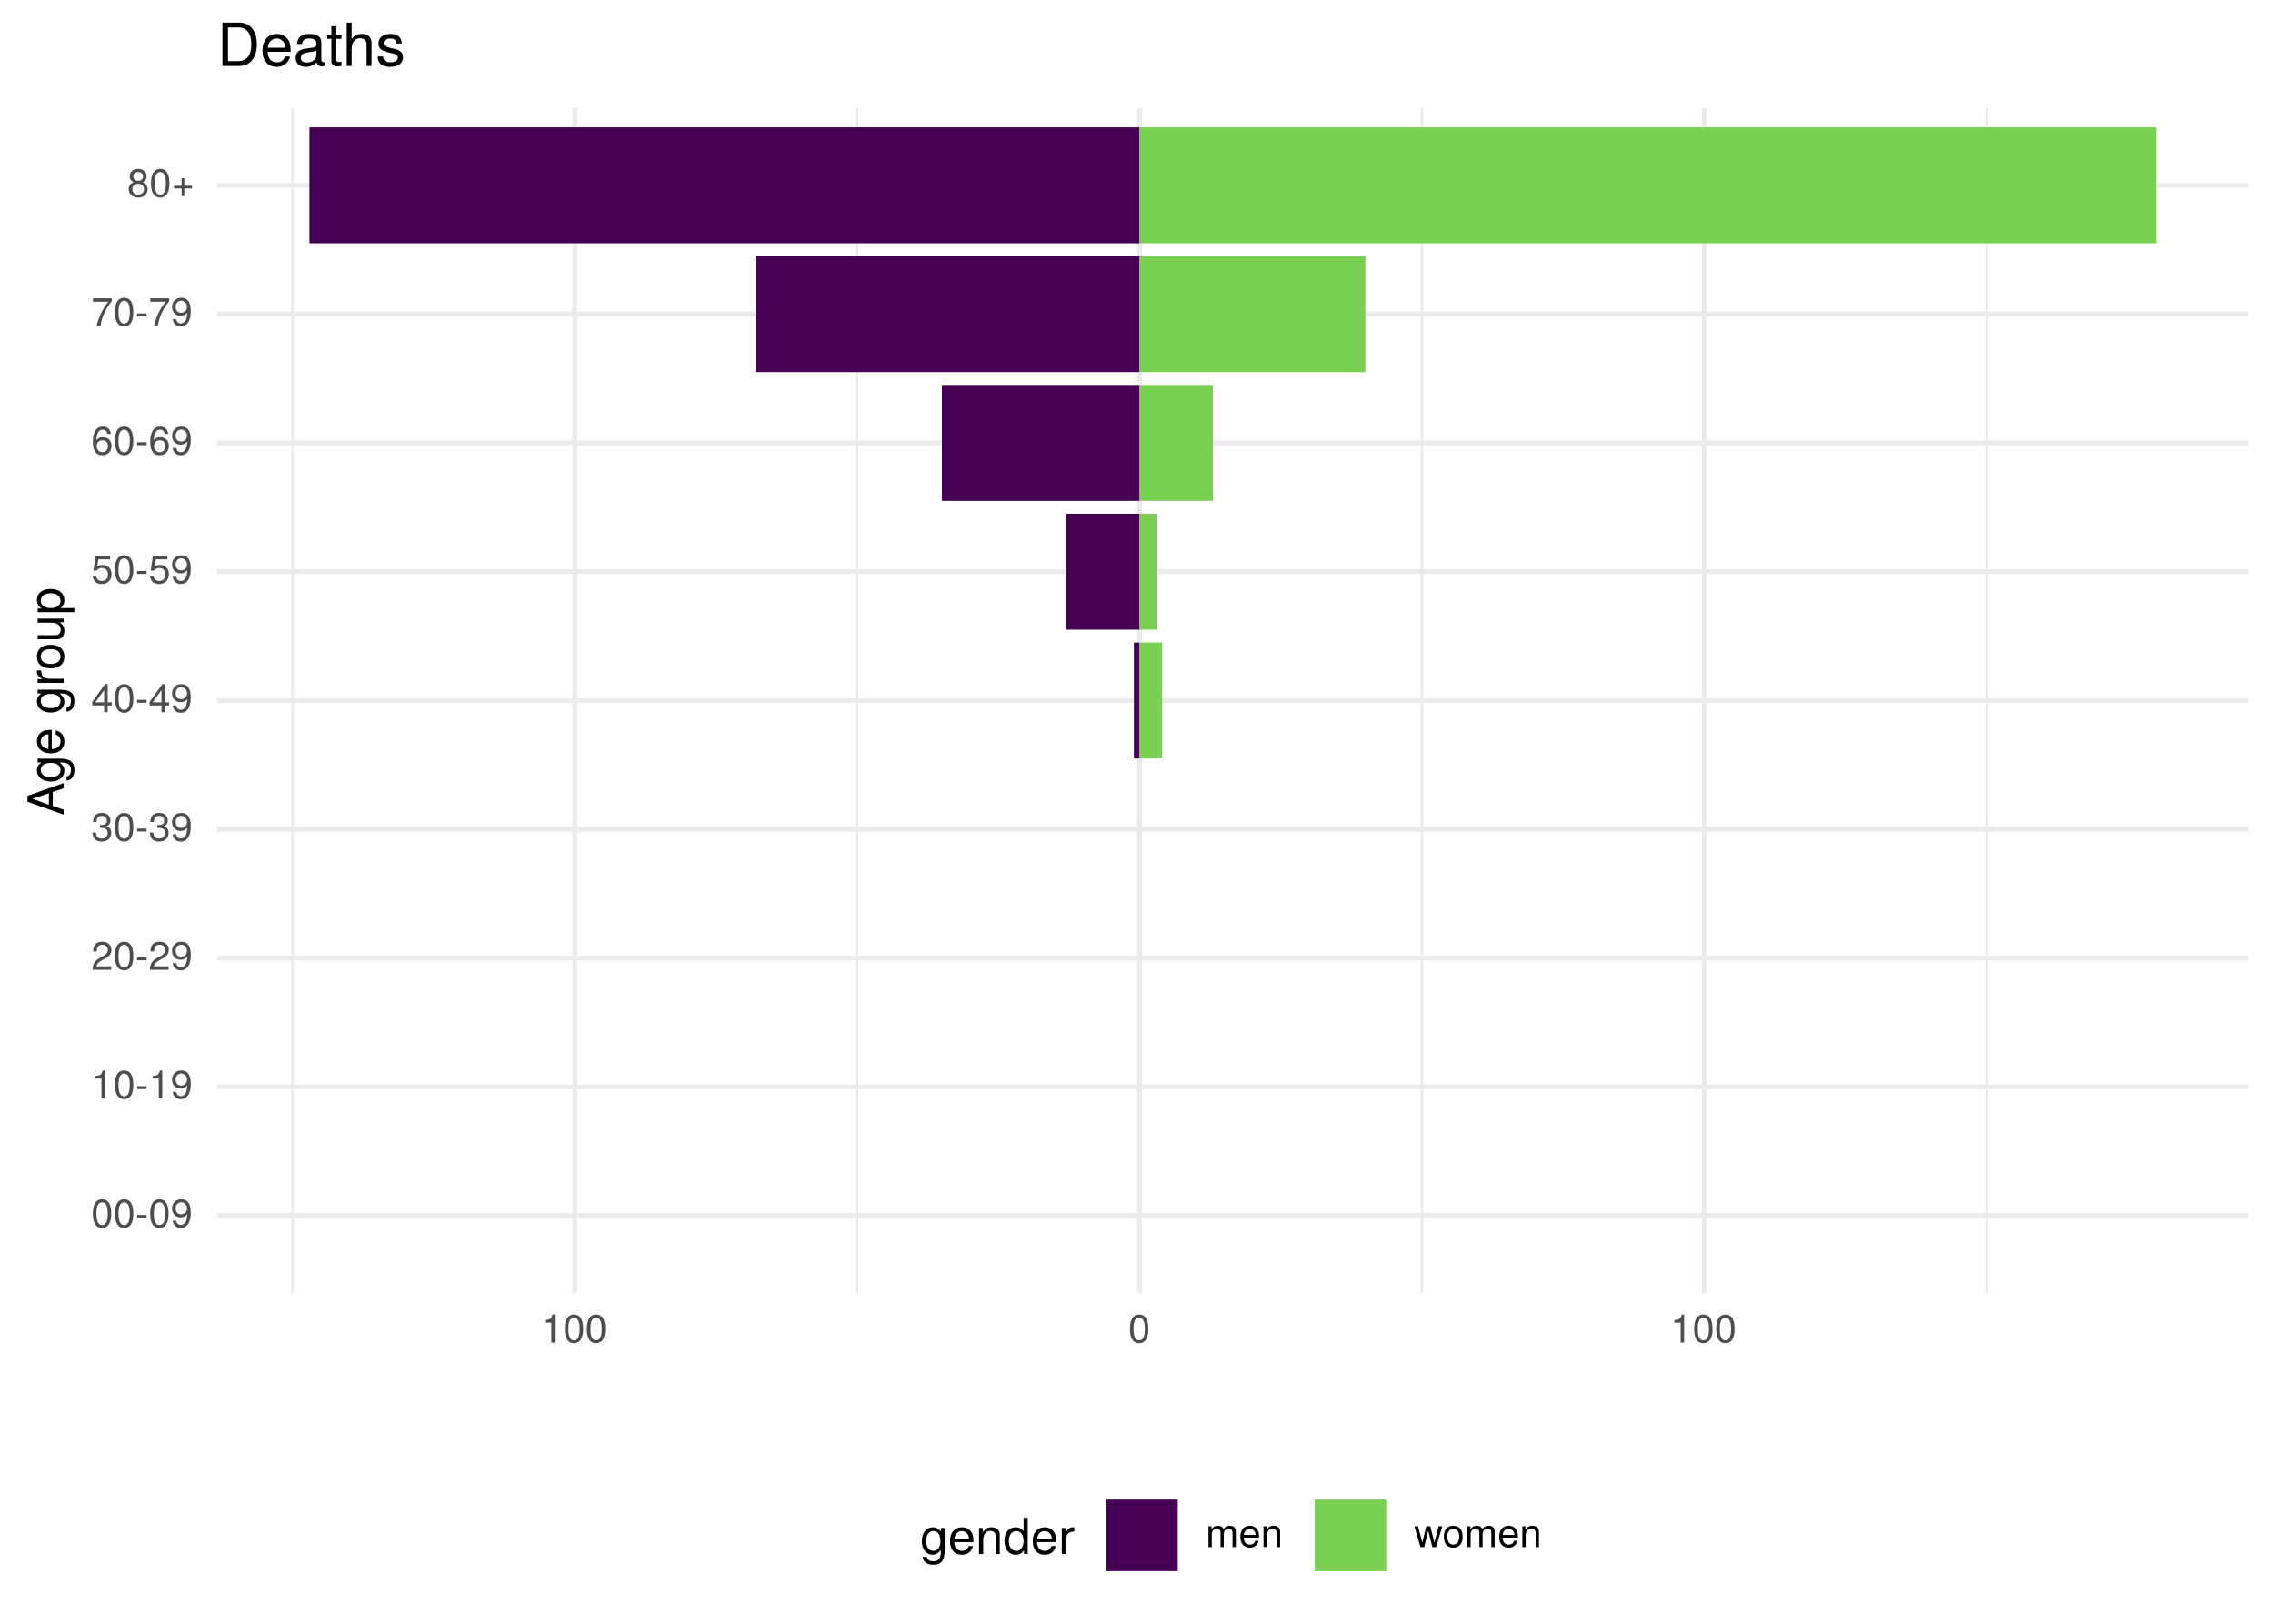
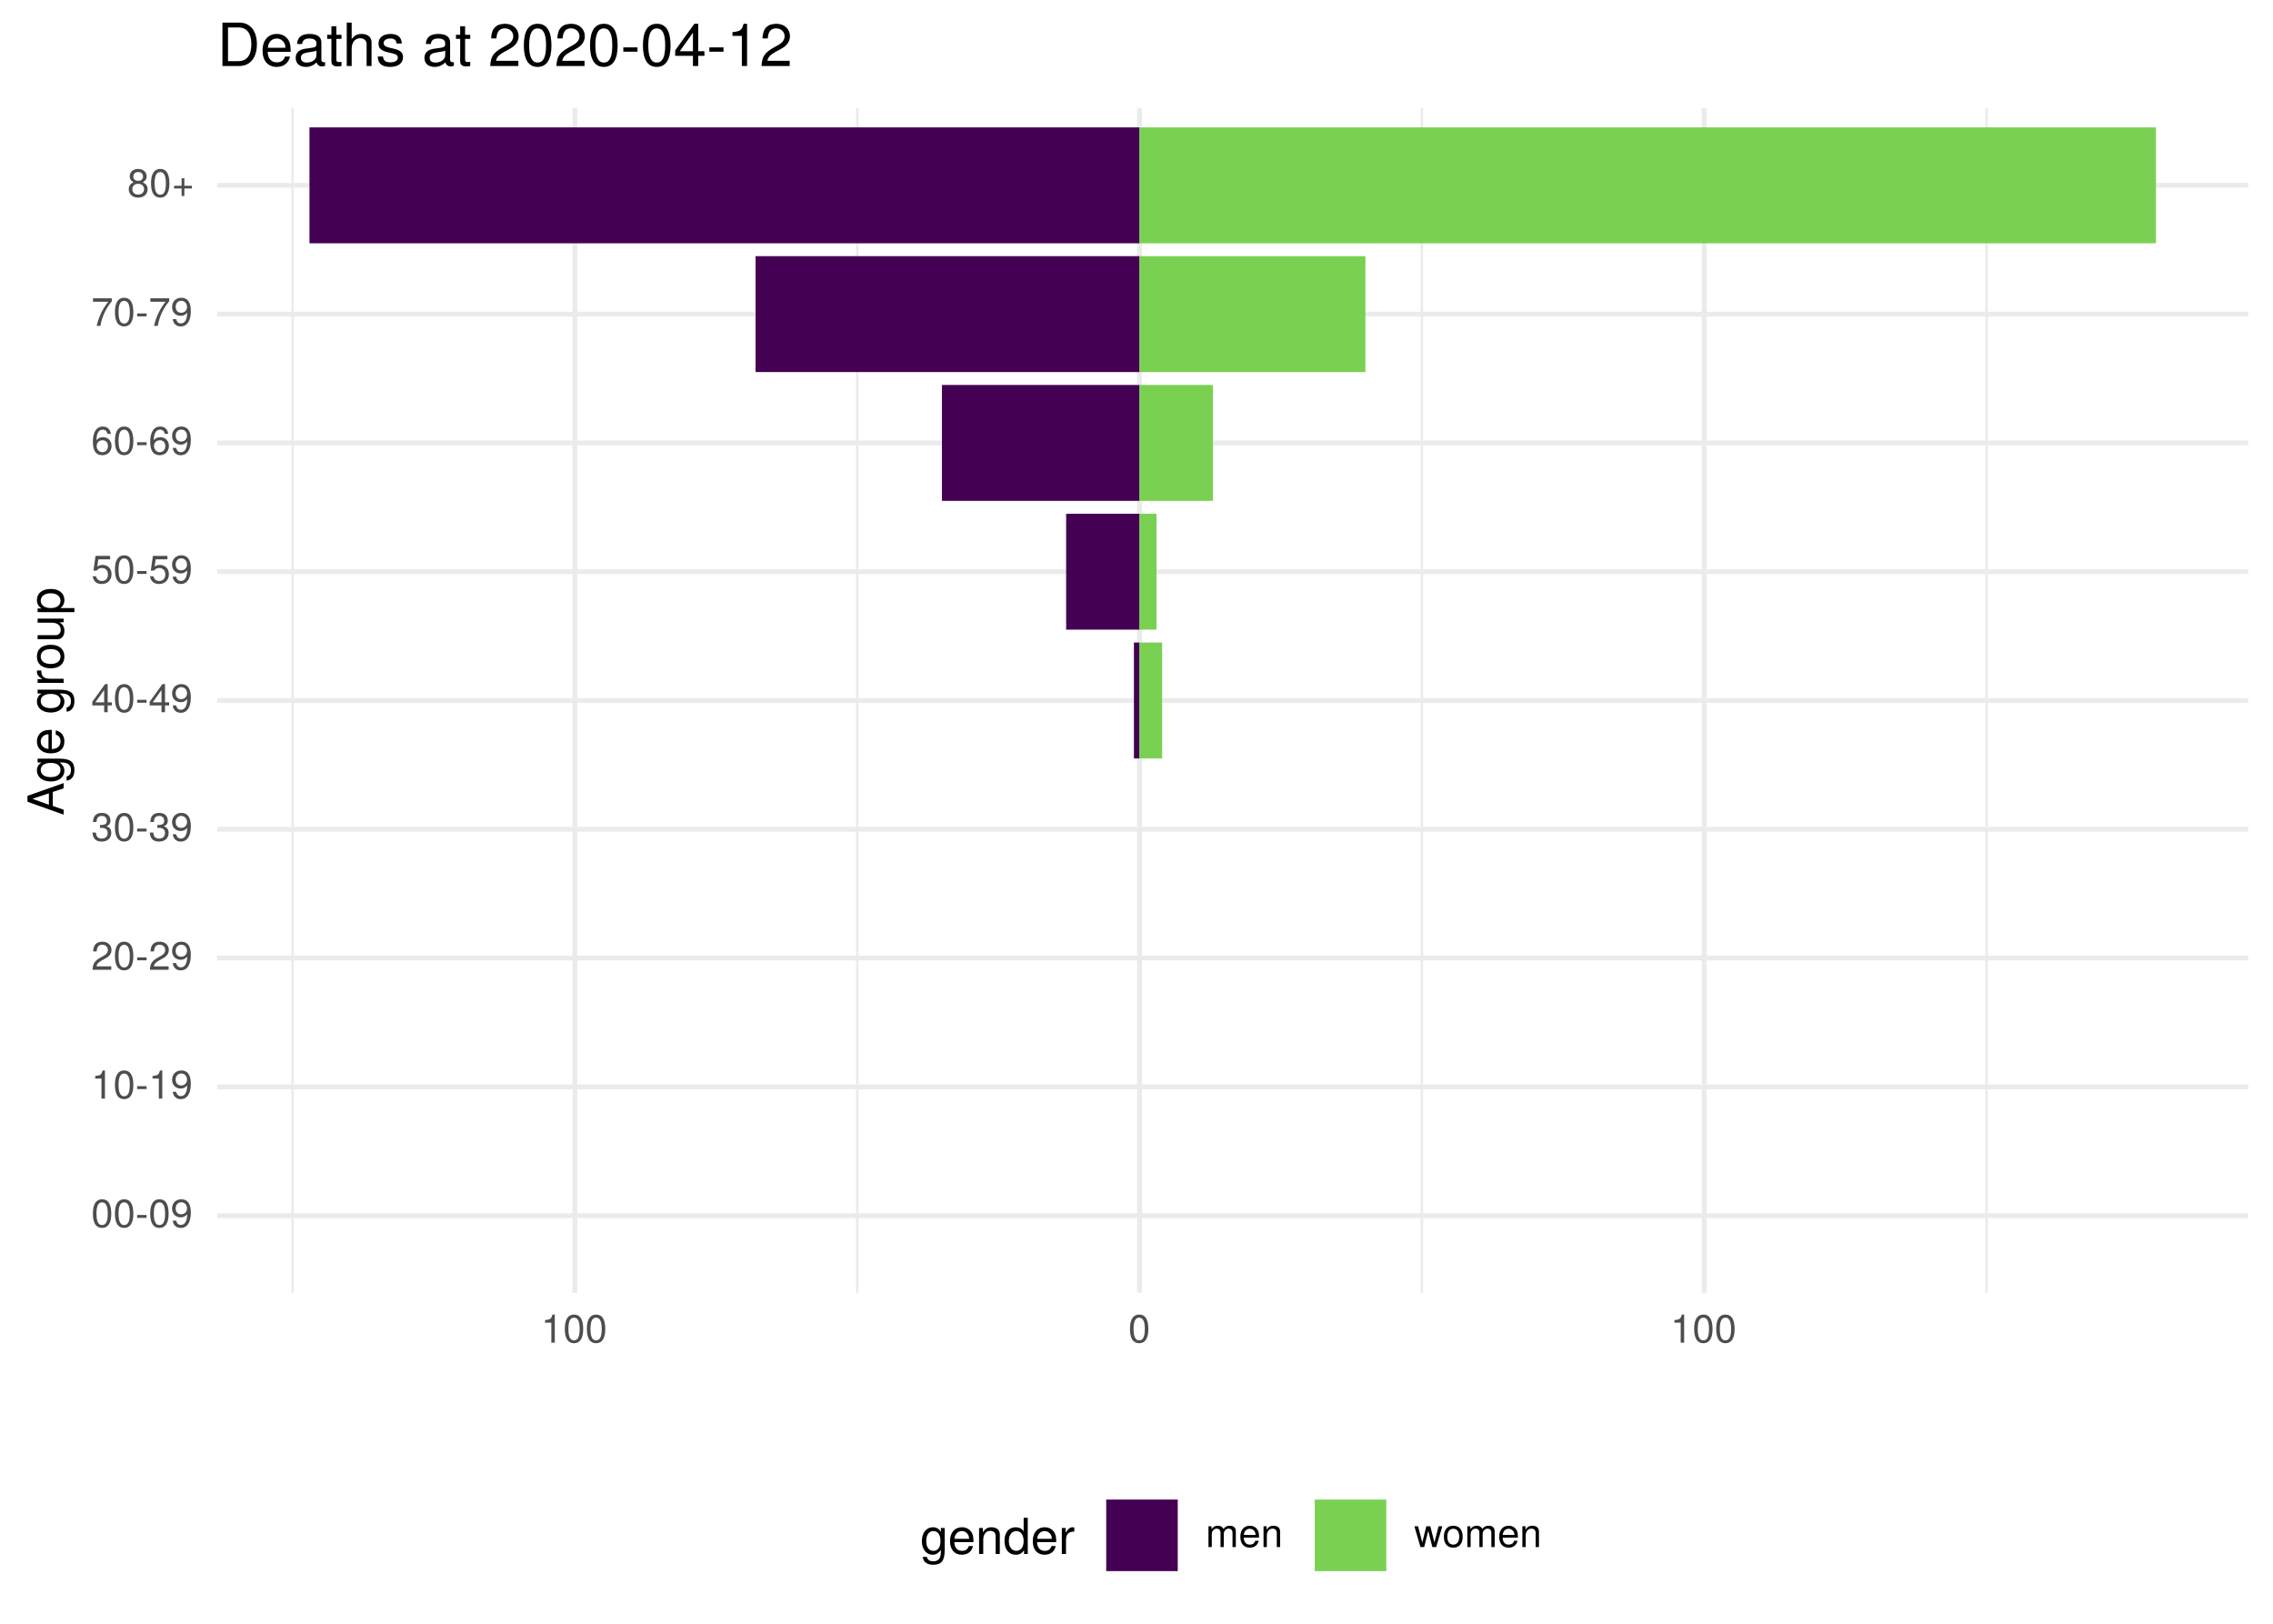
<svg xmlns="http://www.w3.org/2000/svg" xmlns:xlink="http://www.w3.org/1999/xlink" width="504pt" height="360pt" viewBox="0 0 504 360" version="1.1">
  <defs>
    <g>
      <symbol overflow="visible" id="glyph0-0">
        <path style="stroke:none;" d="" />
      </symbol>
      <symbol overflow="visible" id="glyph0-1">
        <path style="stroke:none;" d="M 4.453 -3 C 4.453 -5.156 3.781 -6.234 2.422 -6.234 C 1.078 -6.234 0.375 -5.141 0.375 -3.047 C 0.375 -0.953 1.078 0.125 2.422 0.125 C 3.734 0.125 4.453 -0.953 4.453 -3 Z M 3.672 -3.062 C 3.672 -1.297 3.266 -0.516 2.406 -0.516 C 1.578 -0.516 1.172 -1.344 1.172 -3.047 C 1.172 -4.75 1.578 -5.547 2.422 -5.547 C 3.25 -5.547 3.672 -4.734 3.672 -3.062 Z M 3.672 -3.062 " />
      </symbol>
      <symbol overflow="visible" id="glyph0-2">
        <path style="stroke:none;" d="M 2.5 -2.109 L 2.5 -2.75 L 0.406 -2.75 L 0.406 -2.109 Z M 2.5 -2.109 " />
      </symbol>
      <symbol overflow="visible" id="glyph0-3">
        <path style="stroke:none;" d="M 4.484 -3.266 C 4.484 -5.219 3.797 -6.234 2.375 -6.234 C 1.188 -6.234 0.328 -5.391 0.328 -4.172 C 0.328 -3.016 1.125 -2.219 2.25 -2.219 C 2.844 -2.219 3.266 -2.438 3.672 -2.922 C 3.672 -1.406 3.172 -0.547 2.281 -0.547 C 1.734 -0.547 1.359 -0.891 1.234 -1.5 L 0.469 -1.5 C 0.609 -0.469 1.281 0.125 2.234 0.125 C 3.688 0.125 4.484 -1.109 4.484 -3.266 Z M 3.641 -4.188 C 3.641 -3.422 3.094 -2.906 2.344 -2.906 C 1.594 -2.906 1.125 -3.391 1.125 -4.234 C 1.125 -5.016 1.656 -5.562 2.359 -5.562 C 3.094 -5.562 3.641 -5 3.641 -4.188 Z M 3.641 -4.188 " />
      </symbol>
      <symbol overflow="visible" id="glyph0-4">
        <path style="stroke:none;" d="M 3.047 0 L 3.047 -6.234 L 2.547 -6.234 C 2.266 -5.281 2.094 -5.141 0.891 -5 L 0.891 -4.438 L 2.281 -4.438 L 2.281 0 Z M 3.047 0 " />
      </symbol>
      <symbol overflow="visible" id="glyph0-5">
        <path style="stroke:none;" d="M 4.5 -4.406 C 4.5 -5.469 3.672 -6.234 2.5 -6.234 C 1.219 -6.234 0.484 -5.594 0.438 -4.078 L 1.219 -4.078 C 1.281 -5.125 1.703 -5.562 2.469 -5.562 C 3.172 -5.562 3.703 -5.062 3.703 -4.391 C 3.703 -3.891 3.406 -3.469 2.859 -3.156 L 2.047 -2.703 C 0.75 -1.969 0.375 -1.375 0.297 0 L 4.453 0 L 4.453 -0.766 L 1.172 -0.766 C 1.25 -1.281 1.531 -1.594 2.297 -2.047 L 3.172 -2.531 C 4.047 -2.984 4.5 -3.641 4.5 -4.406 Z M 4.5 -4.406 " />
      </symbol>
      <symbol overflow="visible" id="glyph0-6">
        <path style="stroke:none;" d="M 4.453 -1.812 C 4.453 -2.562 4.141 -3.016 3.391 -3.266 C 3.969 -3.5 4.266 -3.891 4.266 -4.516 C 4.266 -5.594 3.547 -6.234 2.359 -6.234 C 1.109 -6.234 0.438 -5.547 0.406 -4.219 L 1.188 -4.219 C 1.203 -5.141 1.578 -5.562 2.375 -5.562 C 3.062 -5.562 3.469 -5.156 3.469 -4.5 C 3.469 -3.828 3.188 -3.547 1.938 -3.547 L 1.938 -2.906 L 2.359 -2.906 C 3.219 -2.906 3.656 -2.5 3.656 -1.797 C 3.656 -1.016 3.172 -0.547 2.359 -0.547 C 1.516 -0.547 1.109 -0.969 1.062 -1.875 L 0.281 -1.875 C 0.375 -0.5 1.062 0.125 2.344 0.125 C 3.625 0.125 4.453 -0.641 4.453 -1.812 Z M 4.453 -1.812 " />
      </symbol>
      <symbol overflow="visible" id="glyph0-7">
        <path style="stroke:none;" d="M 4.578 -1.5 L 4.578 -2.188 L 3.656 -2.188 L 3.656 -6.234 L 3.078 -6.234 L 0.25 -2.312 L 0.25 -1.5 L 2.875 -1.5 L 2.875 0 L 3.656 0 L 3.656 -1.5 Z M 2.875 -2.188 L 0.922 -2.188 L 2.875 -4.922 Z M 2.875 -2.188 " />
      </symbol>
      <symbol overflow="visible" id="glyph0-8">
        <path style="stroke:none;" d="M 4.516 -2.062 C 4.516 -3.297 3.688 -4.109 2.5 -4.109 C 2.062 -4.109 1.703 -4 1.344 -3.734 L 1.594 -5.344 L 4.188 -5.344 L 4.188 -6.109 L 0.969 -6.109 L 0.5 -2.844 L 1.219 -2.844 C 1.578 -3.266 1.875 -3.422 2.359 -3.422 C 3.188 -3.422 3.719 -2.891 3.719 -1.969 C 3.719 -1.062 3.203 -0.547 2.359 -0.547 C 1.688 -0.547 1.266 -0.891 1.078 -1.594 L 0.312 -1.594 C 0.562 -0.359 1.266 0.125 2.375 0.125 C 3.641 0.125 4.516 -0.75 4.516 -2.062 Z M 4.516 -2.062 " />
      </symbol>
      <symbol overflow="visible" id="glyph0-9">
        <path style="stroke:none;" d="M 4.516 -1.938 C 4.516 -3.094 3.719 -3.875 2.609 -3.875 C 1.984 -3.875 1.5 -3.641 1.172 -3.188 C 1.172 -4.703 1.672 -5.547 2.562 -5.547 C 3.109 -5.547 3.484 -5.203 3.609 -4.609 L 4.375 -4.609 C 4.234 -5.625 3.562 -6.234 2.609 -6.234 C 1.156 -6.234 0.375 -5.016 0.375 -2.844 C 0.375 -0.891 1.047 0.125 2.469 0.125 C 3.656 0.125 4.516 -0.719 4.516 -1.938 Z M 3.719 -1.875 C 3.719 -1.094 3.188 -0.547 2.484 -0.547 C 1.766 -0.547 1.219 -1.125 1.219 -1.922 C 1.219 -2.688 1.734 -3.188 2.5 -3.188 C 3.25 -3.188 3.719 -2.703 3.719 -1.875 Z M 3.719 -1.875 " />
      </symbol>
      <symbol overflow="visible" id="glyph0-10">
        <path style="stroke:none;" d="M 4.578 -5.453 L 4.578 -6.109 L 0.406 -6.109 L 0.406 -5.344 L 3.781 -5.344 C 2.531 -3.781 1.656 -1.953 1.219 0 L 2.047 0 C 2.391 -2.016 3.266 -3.891 4.578 -5.453 Z M 4.578 -5.453 " />
      </symbol>
      <symbol overflow="visible" id="glyph0-11">
        <path style="stroke:none;" d="M 4.516 -1.766 C 4.516 -2.453 4.156 -2.938 3.438 -3.281 C 4.078 -3.672 4.297 -3.984 4.297 -4.578 C 4.297 -5.547 3.531 -6.234 2.422 -6.234 C 1.312 -6.234 0.547 -5.547 0.547 -4.578 C 0.547 -4 0.75 -3.672 1.391 -3.281 C 0.672 -2.938 0.328 -2.453 0.328 -1.766 C 0.328 -0.625 1.188 0.125 2.422 0.125 C 3.656 0.125 4.516 -0.625 4.516 -1.766 Z M 3.5 -4.562 C 3.5 -3.969 3.062 -3.594 2.422 -3.594 C 1.766 -3.594 1.344 -3.969 1.344 -4.562 C 1.344 -5.156 1.766 -5.547 2.422 -5.547 C 3.078 -5.547 3.5 -5.156 3.5 -4.562 Z M 3.719 -1.75 C 3.719 -1.016 3.188 -0.547 2.406 -0.547 C 1.641 -0.547 1.125 -1.016 1.125 -1.75 C 1.125 -2.484 1.641 -2.938 2.422 -2.938 C 3.188 -2.938 3.719 -2.484 3.719 -1.75 Z M 3.719 -1.75 " />
      </symbol>
      <symbol overflow="visible" id="glyph0-12">
        <path style="stroke:none;" d="M 4.547 -1.906 L 4.547 -2.5 L 2.875 -2.5 L 2.875 -4.172 L 2.266 -4.172 L 2.266 -2.5 L 0.594 -2.5 L 0.594 -1.906 L 2.266 -1.906 L 2.266 -0.234 L 2.875 -0.234 L 2.875 -1.906 Z M 4.547 -1.906 " />
      </symbol>
      <symbol overflow="visible" id="glyph0-13">
        <path style="stroke:none;" d="M 6.688 0 L 6.688 -3.453 C 6.688 -4.281 6.234 -4.734 5.359 -4.734 C 4.75 -4.734 4.375 -4.562 3.953 -4.031 C 3.672 -4.531 3.312 -4.734 2.703 -4.734 C 2.094 -4.734 1.688 -4.516 1.297 -3.953 L 1.297 -4.609 L 0.625 -4.609 L 0.625 0 L 1.359 0 L 1.359 -2.891 C 1.359 -3.562 1.844 -4.094 2.438 -4.094 C 2.984 -4.094 3.297 -3.766 3.297 -3.172 L 3.297 0 L 4.016 0 L 4.016 -2.891 C 4.016 -3.562 4.516 -4.094 5.109 -4.094 C 5.641 -4.094 5.953 -3.75 5.953 -3.172 L 5.953 0 Z M 6.688 0 " />
      </symbol>
      <symbol overflow="visible" id="glyph0-14">
        <path style="stroke:none;" d="M 4.516 -2.094 C 4.516 -2.766 4.453 -3.188 4.328 -3.531 C 4.031 -4.281 3.328 -4.734 2.469 -4.734 C 1.172 -4.734 0.359 -3.797 0.359 -2.281 C 0.359 -0.766 1.156 0.125 2.453 0.125 C 3.5 0.125 4.234 -0.469 4.422 -1.406 L 3.672 -1.406 C 3.469 -0.797 3.062 -0.547 2.469 -0.547 C 1.703 -0.547 1.141 -1.031 1.125 -2.094 Z M 3.734 -2.75 C 3.734 -2.75 3.734 -2.703 3.719 -2.688 L 1.141 -2.688 C 1.203 -3.516 1.719 -4.062 2.453 -4.062 C 3.172 -4.062 3.734 -3.469 3.734 -2.75 Z M 3.734 -2.75 " />
      </symbol>
      <symbol overflow="visible" id="glyph0-15">
        <path style="stroke:none;" d="M 4.281 0 L 4.281 -3.484 C 4.281 -4.25 3.719 -4.734 2.828 -4.734 C 2.141 -4.734 1.703 -4.484 1.297 -3.828 L 1.297 -4.609 L 0.609 -4.609 L 0.609 0 L 1.344 0 L 1.344 -2.547 C 1.344 -3.484 1.859 -4.094 2.609 -4.094 C 3.188 -4.094 3.547 -3.75 3.547 -3.188 L 3.547 0 Z M 4.281 0 " />
      </symbol>
      <symbol overflow="visible" id="glyph0-16">
        <path style="stroke:none;" d="M 6.234 -4.609 L 5.406 -4.609 L 4.484 -1.016 L 3.578 -4.609 L 2.688 -4.609 L 1.797 -1.016 L 0.859 -4.609 L 0.047 -4.609 L 1.391 0 L 2.219 0 L 3.109 -3.609 L 4.031 0 L 4.875 0 Z M 6.234 -4.609 " />
      </symbol>
      <symbol overflow="visible" id="glyph0-17">
        <path style="stroke:none;" d="M 4.484 -2.266 C 4.484 -3.859 3.719 -4.734 2.391 -4.734 C 1.094 -4.734 0.312 -3.859 0.312 -2.312 C 0.312 -0.75 1.094 0.125 2.406 0.125 C 3.688 0.125 4.484 -0.75 4.484 -2.266 Z M 3.719 -2.281 C 3.719 -1.203 3.203 -0.547 2.406 -0.547 C 1.578 -0.547 1.078 -1.188 1.078 -2.312 C 1.078 -3.406 1.578 -4.062 2.406 -4.062 C 3.234 -4.062 3.719 -3.422 3.719 -2.281 Z M 3.719 -2.281 " />
      </symbol>
      <symbol overflow="visible" id="glyph1-0">
        <path style="stroke:none;" d="" />
      </symbol>
      <symbol overflow="visible" id="glyph1-1">
        <path style="stroke:none;" d="M 0 -7.188 L -8.016 -4.359 L -8.016 -3.047 L 0 -0.188 L 0 -1.281 L -2.406 -2.125 L -2.406 -5.219 L 0 -6.031 Z M -3.266 -4.922 L -3.266 -2.375 L -6.922 -3.703 Z M -3.266 -4.922 " />
      </symbol>
      <symbol overflow="visible" id="glyph1-2">
        <path style="stroke:none;" d="M -0.953 -5.375 L -5.766 -5.375 L -5.766 -4.531 L -4.922 -4.531 C -5.609 -4.062 -5.922 -3.516 -5.922 -2.766 C -5.922 -1.312 -4.703 -0.312 -2.828 -0.312 C -1.016 -0.312 0.172 -1.344 0.172 -2.688 C 0.172 -3.422 -0.141 -3.922 -0.875 -4.531 L -0.484 -4.531 C 1.047 -4.531 1.625 -3.906 1.625 -2.844 C 1.625 -2.109 1.359 -1.547 0.656 -1.438 L 0.656 -0.5 C 1.75 -0.609 2.391 -1.453 2.391 -2.812 C 2.391 -4.609 1.594 -5.375 -0.953 -5.375 Z M -2.844 -4.438 C -1.469 -4.438 -0.688 -3.844 -0.688 -2.875 C -0.688 -1.875 -1.484 -1.281 -2.875 -1.281 C -4.266 -1.281 -5.078 -1.891 -5.078 -2.875 C -5.078 -3.859 -4.25 -4.438 -2.844 -4.438 Z M -2.844 -4.438 " />
      </symbol>
      <symbol overflow="visible" id="glyph1-3">
        <path style="stroke:none;" d="M -2.625 -5.641 C -3.453 -5.641 -3.984 -5.578 -4.406 -5.406 C -5.359 -5.031 -5.922 -4.156 -5.922 -3.078 C -5.922 -1.469 -4.734 -0.438 -2.844 -0.438 C -0.953 -0.438 0.172 -1.438 0.172 -3.062 C 0.172 -4.375 -0.578 -5.297 -1.75 -5.516 L -1.75 -4.594 C -0.984 -4.344 -0.688 -3.828 -0.688 -3.094 C -0.688 -2.141 -1.297 -1.422 -2.625 -1.391 Z M -3.438 -4.656 C -3.438 -4.656 -3.391 -4.656 -3.359 -4.656 L -3.359 -1.422 C -4.391 -1.5 -5.078 -2.141 -5.078 -3.062 C -5.078 -3.969 -4.328 -4.656 -3.438 -4.656 Z M -3.438 -4.656 " />
      </symbol>
      <symbol overflow="visible" id="glyph1-4">
        <path style="stroke:none;" d="" />
      </symbol>
      <symbol overflow="visible" id="glyph1-5">
        <path style="stroke:none;" d="M -4.969 -3.531 L -5.891 -3.531 C -5.922 -3.375 -5.922 -3.297 -5.922 -3.172 C -5.922 -2.578 -5.578 -2.141 -4.719 -1.609 L -5.766 -1.609 L -5.766 -0.766 L 0 -0.766 L 0 -1.688 L -2.984 -1.688 C -4.297 -1.688 -4.938 -2.109 -4.969 -3.531 Z M -4.969 -3.531 " />
      </symbol>
      <symbol overflow="visible" id="glyph1-6">
        <path style="stroke:none;" d="M -2.844 -5.609 C -4.828 -5.609 -5.922 -4.656 -5.922 -2.984 C -5.922 -1.375 -4.812 -0.391 -2.875 -0.391 C -0.953 -0.391 0.172 -1.359 0.172 -3 C 0.172 -4.625 -0.953 -5.609 -2.844 -5.609 Z M -2.844 -4.656 C -1.5 -4.656 -0.688 -4.016 -0.688 -3 C -0.688 -1.984 -1.484 -1.359 -2.875 -1.359 C -4.266 -1.359 -5.078 -1.984 -5.078 -3 C -5.078 -4.031 -4.281 -4.656 -2.844 -4.656 Z M -2.844 -4.656 " />
      </symbol>
      <symbol overflow="visible" id="glyph1-7">
        <path style="stroke:none;" d="M 0 -5.297 L -5.766 -5.297 L -5.766 -4.391 L -2.578 -4.391 C -1.406 -4.391 -0.641 -3.766 -0.641 -2.812 C -0.641 -2.094 -1.078 -1.625 -1.766 -1.625 L -5.766 -1.625 L -5.766 -0.719 L -1.406 -0.719 C -0.453 -0.719 0.172 -1.438 0.172 -2.547 C 0.172 -3.406 -0.125 -3.938 -0.891 -4.484 L 0 -4.484 Z M 0 -5.297 " />
      </symbol>
      <symbol overflow="visible" id="glyph1-8">
        <path style="stroke:none;" d="M -2.828 -5.75 C -4.766 -5.75 -5.922 -4.812 -5.922 -3.281 C -5.922 -2.5 -5.578 -1.875 -4.891 -1.438 L -5.766 -1.438 L -5.766 -0.609 L 2.391 -0.609 L 2.391 -1.516 L -0.688 -1.516 C -0.094 -2 0.172 -2.547 0.172 -3.281 C 0.172 -4.781 -0.984 -5.75 -2.828 -5.75 Z M -2.844 -4.797 C -1.547 -4.797 -0.688 -4.125 -0.688 -3.125 C -0.688 -2.156 -1.484 -1.516 -2.844 -1.516 C -4.188 -1.516 -5.078 -2.156 -5.078 -3.125 C -5.078 -4.141 -4.219 -4.797 -2.844 -4.797 Z M -2.844 -4.797 " />
      </symbol>
      <symbol overflow="visible" id="glyph2-0">
        <path style="stroke:none;" d="" />
      </symbol>
      <symbol overflow="visible" id="glyph2-1">
        <path style="stroke:none;" d="M 5.375 -0.953 L 5.375 -5.766 L 4.531 -5.766 L 4.531 -4.922 C 4.062 -5.609 3.516 -5.922 2.766 -5.922 C 1.312 -5.922 0.312 -4.703 0.312 -2.828 C 0.312 -1.016 1.344 0.172 2.688 0.172 C 3.422 0.172 3.922 -0.141 4.531 -0.875 L 4.531 -0.484 C 4.531 1.047 3.906 1.625 2.844 1.625 C 2.109 1.625 1.547 1.359 1.438 0.656 L 0.5 0.656 C 0.609 1.75 1.453 2.391 2.812 2.391 C 4.609 2.391 5.375 1.594 5.375 -0.953 Z M 4.438 -2.844 C 4.438 -1.469 3.844 -0.688 2.875 -0.688 C 1.875 -0.688 1.281 -1.484 1.281 -2.875 C 1.281 -4.266 1.891 -5.078 2.875 -5.078 C 3.859 -5.078 4.438 -4.25 4.438 -2.844 Z M 4.438 -2.844 " />
      </symbol>
      <symbol overflow="visible" id="glyph2-2">
        <path style="stroke:none;" d="M 5.641 -2.625 C 5.641 -3.453 5.578 -3.984 5.406 -4.406 C 5.031 -5.359 4.156 -5.922 3.078 -5.922 C 1.469 -5.922 0.438 -4.734 0.438 -2.844 C 0.438 -0.953 1.438 0.172 3.062 0.172 C 4.375 0.172 5.297 -0.578 5.516 -1.75 L 4.594 -1.75 C 4.344 -0.984 3.828 -0.688 3.094 -0.688 C 2.141 -0.688 1.422 -1.297 1.391 -2.625 Z M 4.656 -3.438 C 4.656 -3.438 4.656 -3.391 4.656 -3.359 L 1.422 -3.359 C 1.5 -4.391 2.141 -5.078 3.062 -5.078 C 3.969 -5.078 4.656 -4.328 4.656 -3.438 Z M 4.656 -3.438 " />
      </symbol>
      <symbol overflow="visible" id="glyph2-3">
        <path style="stroke:none;" d="M 5.359 0 L 5.359 -4.359 C 5.359 -5.312 4.641 -5.922 3.531 -5.922 C 2.672 -5.922 2.125 -5.594 1.609 -4.797 L 1.609 -5.766 L 0.766 -5.766 L 0.766 0 L 1.688 0 L 1.688 -3.172 C 1.688 -4.359 2.328 -5.125 3.25 -5.125 C 3.984 -5.125 4.438 -4.688 4.438 -4 L 4.438 0 Z M 5.359 0 " />
      </symbol>
      <symbol overflow="visible" id="glyph2-4">
        <path style="stroke:none;" d="M 5.438 0 L 5.438 -8.016 L 4.531 -8.016 L 4.531 -5.031 C 4.141 -5.625 3.531 -5.922 2.766 -5.922 C 1.266 -5.922 0.281 -4.781 0.281 -2.938 C 0.281 -0.984 1.25 0.172 2.797 0.172 C 3.594 0.172 4.141 -0.125 4.625 -0.844 L 4.625 0 Z M 4.531 -2.859 C 4.531 -1.531 3.891 -0.688 2.922 -0.688 C 1.906 -0.688 1.25 -1.547 1.25 -2.875 C 1.25 -4.219 1.906 -5.078 2.922 -5.078 C 3.906 -5.078 4.531 -4.188 4.531 -2.859 Z M 4.531 -2.859 " />
      </symbol>
      <symbol overflow="visible" id="glyph2-5">
        <path style="stroke:none;" d="M 3.531 -4.969 L 3.531 -5.891 C 3.375 -5.922 3.297 -5.922 3.172 -5.922 C 2.578 -5.922 2.141 -5.578 1.609 -4.719 L 1.609 -5.766 L 0.766 -5.766 L 0.766 0 L 1.688 0 L 1.688 -2.984 C 1.688 -4.297 2.109 -4.938 3.531 -4.969 Z M 3.531 -4.969 " />
      </symbol>
      <symbol overflow="visible" id="glyph3-0">
        <path style="stroke:none;" d="" />
      </symbol>
      <symbol overflow="visible" id="glyph3-1">
        <path style="stroke:none;" d="M 8.812 -4.812 C 8.812 -7.797 7.328 -9.625 4.891 -9.625 L 1.172 -9.625 L 1.172 0 L 4.891 0 C 7.312 0 8.812 -1.828 8.812 -4.812 Z M 7.578 -4.812 C 7.578 -2.375 6.578 -1.078 4.672 -1.078 L 2.406 -1.078 L 2.406 -8.547 L 4.672 -8.547 C 6.578 -8.547 7.578 -7.266 7.578 -4.812 Z M 7.578 -4.812 " />
      </symbol>
      <symbol overflow="visible" id="glyph3-2">
        <path style="stroke:none;" d="M 6.766 -3.141 C 6.766 -4.141 6.688 -4.781 6.5 -5.297 C 6.047 -6.438 4.984 -7.109 3.703 -7.109 C 1.766 -7.109 0.531 -5.688 0.531 -3.422 C 0.531 -1.156 1.734 0.203 3.672 0.203 C 5.25 0.203 6.344 -0.703 6.625 -2.094 L 5.516 -2.094 C 5.219 -1.188 4.594 -0.812 3.703 -0.812 C 2.562 -0.812 1.703 -1.562 1.672 -3.141 Z M 5.594 -4.125 C 5.594 -4.125 5.594 -4.062 5.578 -4.047 L 1.703 -4.047 C 1.797 -5.266 2.578 -6.094 3.688 -6.094 C 4.766 -6.094 5.594 -5.203 5.594 -4.125 Z M 5.594 -4.125 " />
      </symbol>
      <symbol overflow="visible" id="glyph3-3">
        <path style="stroke:none;" d="M 7.062 -0.031 L 7.062 -0.859 C 6.938 -0.828 6.891 -0.828 6.828 -0.828 C 6.438 -0.828 6.234 -1.031 6.234 -1.375 L 6.234 -5.234 C 6.234 -6.453 5.328 -7.109 3.625 -7.109 C 1.953 -7.109 0.922 -6.469 0.859 -4.875 L 1.969 -4.875 C 2.062 -5.719 2.562 -6.094 3.594 -6.094 C 4.578 -6.094 5.141 -5.734 5.141 -5.062 L 5.141 -4.781 C 5.141 -4.312 4.859 -4.125 3.984 -4.016 C 2.422 -3.812 2.188 -3.766 1.766 -3.594 C 0.969 -3.266 0.547 -2.641 0.547 -1.797 C 0.547 -0.547 1.422 0.203 2.828 0.203 C 3.703 0.203 4.562 -0.172 5.172 -0.812 C 5.297 -0.297 5.766 0.094 6.312 0.094 C 6.531 0.094 6.703 0.062 7.062 -0.031 Z M 5.141 -2.391 C 5.141 -1.406 4.125 -0.766 3.062 -0.766 C 2.203 -0.766 1.703 -1.062 1.703 -1.828 C 1.703 -2.547 2.188 -2.859 3.359 -3.031 C 4.531 -3.188 4.766 -3.25 5.141 -3.422 Z M 5.141 -2.391 " />
      </symbol>
      <symbol overflow="visible" id="glyph3-4">
        <path style="stroke:none;" d="M 3.359 0 L 3.359 -0.922 C 3.203 -0.891 3.031 -0.875 2.828 -0.875 C 2.344 -0.875 2.219 -1 2.219 -1.484 L 2.219 -6.016 L 3.359 -6.016 L 3.359 -6.922 L 2.219 -6.922 L 2.219 -8.812 L 1.125 -8.812 L 1.125 -6.922 L 0.188 -6.922 L 0.188 -6.016 L 1.125 -6.016 L 1.125 -1 C 1.125 -0.297 1.594 0.094 2.453 0.094 C 2.719 0.094 2.984 0.062 3.359 0 Z M 3.359 0 " />
      </symbol>
      <symbol overflow="visible" id="glyph3-5">
        <path style="stroke:none;" d="M 6.422 0 L 6.422 -5.234 C 6.422 -6.391 5.578 -7.109 4.234 -7.109 C 3.266 -7.109 2.672 -6.812 2.016 -5.969 L 2.016 -9.625 L 0.922 -9.625 L 0.922 0 L 2.016 0 L 2.016 -3.812 C 2.016 -5.234 2.766 -6.156 3.891 -6.156 C 4.672 -6.156 5.328 -5.703 5.328 -4.797 L 5.328 0 Z M 6.422 0 " />
      </symbol>
      <symbol overflow="visible" id="glyph3-6">
        <path style="stroke:none;" d="M 6.062 -1.938 C 6.062 -2.969 5.484 -3.484 4.109 -3.812 L 3.047 -4.062 C 2.156 -4.281 1.766 -4.562 1.766 -5.062 C 1.766 -5.688 2.344 -6.094 3.234 -6.094 C 4.125 -6.094 4.594 -5.719 4.625 -4.984 L 5.781 -4.984 C 5.766 -6.344 4.875 -7.109 3.281 -7.109 C 1.656 -7.109 0.625 -6.281 0.625 -5 C 0.625 -3.922 1.172 -3.406 2.812 -3.016 L 3.844 -2.766 C 4.609 -2.578 4.906 -2.344 4.906 -1.844 C 4.906 -1.203 4.266 -0.812 3.297 -0.812 C 2.312 -0.812 1.75 -1.062 1.609 -2.109 L 0.453 -2.109 C 0.5 -0.516 1.406 0.203 3.203 0.203 C 4.953 0.203 6.062 -0.609 6.062 -1.938 Z M 6.062 -1.938 " />
+       </symbol>
+       <symbol overflow="visible" id="glyph3-7">
+         <path style="stroke:none;" d="" />
+       </symbol>
+       <symbol overflow="visible" id="glyph3-8">
+         <path style="stroke:none;" d="M 6.75 -6.609 C 6.75 -8.203 5.516 -9.359 3.75 -9.359 C 1.828 -9.359 0.719 -8.391 0.656 -6.109 L 1.828 -6.109 C 1.922 -7.688 2.562 -8.344 3.703 -8.344 C 4.766 -8.344 5.562 -7.594 5.562 -6.594 C 5.562 -5.844 5.125 -5.219 4.297 -4.734 L 3.078 -4.047 C 1.125 -2.938 0.547 -2.062 0.453 0 L 6.688 0 L 6.688 -1.156 L 1.75 -1.156 C 1.875 -1.922 2.297 -2.406 3.453 -3.078 L 4.766 -3.797 C 6.078 -4.484 6.75 -5.469 6.75 -6.609 Z M 6.75 -6.609 " />
+       </symbol>
+       <symbol overflow="visible" id="glyph3-9">
+         <path style="stroke:none;" d="M 6.688 -4.5 C 6.688 -7.75 5.672 -9.359 3.625 -9.359 C 1.609 -9.359 0.562 -7.719 0.562 -4.578 C 0.562 -1.422 1.625 0.203 3.625 0.203 C 5.609 0.203 6.688 -1.422 6.688 -4.5 Z M 5.5 -4.609 C 5.5 -1.953 4.891 -0.766 3.609 -0.766 C 2.375 -0.766 1.75 -2 1.75 -4.562 C 1.75 -7.125 2.375 -8.328 3.625 -8.328 C 4.891 -8.328 5.5 -7.109 5.5 -4.609 Z M 5.5 -4.609 " />
+       </symbol>
+       <symbol overflow="visible" id="glyph3-10">
+         <path style="stroke:none;" d="M 3.75 -3.172 L 3.75 -4.125 L 0.609 -4.125 L 0.609 -3.172 Z M 3.75 -3.172 " />
+       </symbol>
+       <symbol overflow="visible" id="glyph3-11">
+         <path style="stroke:none;" d="M 6.859 -2.25 L 6.859 -3.281 L 5.484 -3.281 L 5.484 -9.359 L 4.625 -9.359 L 0.375 -3.469 L 0.375 -2.25 L 4.312 -2.25 L 4.312 0 L 5.484 0 L 5.484 -2.25 Z M 4.312 -3.281 L 1.391 -3.281 L 4.312 -7.375 Z M 4.312 -3.281 " />
+       </symbol>
+       <symbol overflow="visible" id="glyph3-12">
+         <path style="stroke:none;" d="M 4.578 0 L 4.578 -9.359 L 3.812 -9.359 C 3.406 -7.922 3.141 -7.719 1.344 -7.5 L 1.344 -6.672 L 3.422 -6.672 L 3.422 0 Z M 4.578 0 " />
      </symbol>
    </g>
    <clipPath id="clip1">
      <path d="M 64 23.957 L 66 23.957 L 66 286.648 L 64 286.648 Z M 64 23.957 " />
    </clipPath>
    <clipPath id="clip2">
      <path d="M 189 23.957 L 191 23.957 L 191 286.648 L 189 286.648 Z M 189 23.957 " />
    </clipPath>
    <clipPath id="clip3">
      <path d="M 315 23.957 L 316 23.957 L 316 286.648 L 315 286.648 Z M 315 23.957 " />
    </clipPath>
    <clipPath id="clip4">
      <path d="M 440 23.957 L 441 23.957 L 441 286.648 L 440 286.648 Z M 440 23.957 " />
    </clipPath>
    <clipPath id="clip5">
      <path d="M 48.152 268 L 498.523 268 L 498.523 271 L 48.152 271 Z M 48.152 268 " />
    </clipPath>
    <clipPath id="clip6">
      <path d="M 48.152 240 L 498.523 240 L 498.523 242 L 48.152 242 Z M 48.152 240 " />
    </clipPath>
    <clipPath id="clip7">
      <path d="M 48.152 211 L 498.523 211 L 498.523 213 L 48.152 213 Z M 48.152 211 " />
    </clipPath>
    <clipPath id="clip8">
      <path d="M 48.152 183 L 498.523 183 L 498.523 185 L 48.152 185 Z M 48.152 183 " />
    </clipPath>
    <clipPath id="clip9">
      <path d="M 48.152 154 L 498.523 154 L 498.523 156 L 48.152 156 Z M 48.152 154 " />
    </clipPath>
    <clipPath id="clip10">
      <path d="M 48.152 126 L 498.523 126 L 498.523 128 L 48.152 128 Z M 48.152 126 " />
    </clipPath>
    <clipPath id="clip11">
      <path d="M 48.152 97 L 498.523 97 L 498.523 99 L 48.152 99 Z M 48.152 97 " />
    </clipPath>
    <clipPath id="clip12">
      <path d="M 48.152 69 L 498.523 69 L 498.523 71 L 48.152 71 Z M 48.152 69 " />
    </clipPath>
    <clipPath id="clip13">
      <path d="M 48.152 40 L 498.523 40 L 498.523 42 L 48.152 42 Z M 48.152 40 " />
    </clipPath>
    <clipPath id="clip14">
      <path d="M 126 23.957 L 129 23.957 L 129 286.648 L 126 286.648 Z M 126 23.957 " />
    </clipPath>
    <clipPath id="clip15">
      <path d="M 252 23.957 L 254 23.957 L 254 286.648 L 252 286.648 Z M 252 23.957 " />
    </clipPath>
    <clipPath id="clip16">
      <path d="M 377 23.957 L 379 23.957 L 379 286.648 L 377 286.648 Z M 377 23.957 " />
    </clipPath>
  </defs>
  <g id="surface55">
    <rect x="0" y="0" width="504" height="360" style="fill:rgb(100%,100%,100%);fill-opacity:1;stroke:none;" />
    <g clip-path="url(#clip1)" clip-rule="nonzero">
      <path style="fill:none;stroke-width:0.533;stroke-linecap:butt;stroke-linejoin:round;stroke:rgb(92.157%,92.157%,92.157%);stroke-opacity:1;stroke-miterlimit:10;" d="M 64.867 286.652 L 64.867 23.957 " />
    </g>
    <g clip-path="url(#clip2)" clip-rule="nonzero">
      <path style="fill:none;stroke-width:0.533;stroke-linecap:butt;stroke-linejoin:round;stroke:rgb(92.157%,92.157%,92.157%);stroke-opacity:1;stroke-miterlimit:10;" d="M 190.074 286.652 L 190.074 23.957 " />
    </g>
    <g clip-path="url(#clip3)" clip-rule="nonzero">
      <path style="fill:none;stroke-width:0.533;stroke-linecap:butt;stroke-linejoin:round;stroke:rgb(92.157%,92.157%,92.157%);stroke-opacity:1;stroke-miterlimit:10;" d="M 315.281 286.652 L 315.281 23.957 " />
    </g>
    <g clip-path="url(#clip4)" clip-rule="nonzero">
      <path style="fill:none;stroke-width:0.533;stroke-linecap:butt;stroke-linejoin:round;stroke:rgb(92.157%,92.157%,92.157%);stroke-opacity:1;stroke-miterlimit:10;" d="M 440.488 286.652 L 440.488 23.957 " />
    </g>
    <g clip-path="url(#clip5)" clip-rule="nonzero">
      <path style="fill:none;stroke-width:1.067;stroke-linecap:butt;stroke-linejoin:round;stroke:rgb(92.157%,92.157%,92.157%);stroke-opacity:1;stroke-miterlimit:10;" d="M 48.152 269.52 L 498.52 269.52 " />
    </g>
    <g clip-path="url(#clip6)" clip-rule="nonzero">
      <path style="fill:none;stroke-width:1.067;stroke-linecap:butt;stroke-linejoin:round;stroke:rgb(92.157%,92.157%,92.157%);stroke-opacity:1;stroke-miterlimit:10;" d="M 48.152 240.965 L 498.52 240.965 " />
    </g>
    <g clip-path="url(#clip7)" clip-rule="nonzero">
      <path style="fill:none;stroke-width:1.067;stroke-linecap:butt;stroke-linejoin:round;stroke:rgb(92.157%,92.157%,92.157%);stroke-opacity:1;stroke-miterlimit:10;" d="M 48.152 212.414 L 498.52 212.414 " />
    </g>
    <g clip-path="url(#clip8)" clip-rule="nonzero">
      <path style="fill:none;stroke-width:1.067;stroke-linecap:butt;stroke-linejoin:round;stroke:rgb(92.157%,92.157%,92.157%);stroke-opacity:1;stroke-miterlimit:10;" d="M 48.152 183.859 L 498.52 183.859 " />
    </g>
    <g clip-path="url(#clip9)" clip-rule="nonzero">
      <path style="fill:none;stroke-width:1.067;stroke-linecap:butt;stroke-linejoin:round;stroke:rgb(92.157%,92.157%,92.157%);stroke-opacity:1;stroke-miterlimit:10;" d="M 48.152 155.305 L 498.52 155.305 " />
    </g>
    <g clip-path="url(#clip10)" clip-rule="nonzero">
      <path style="fill:none;stroke-width:1.067;stroke-linecap:butt;stroke-linejoin:round;stroke:rgb(92.157%,92.157%,92.157%);stroke-opacity:1;stroke-miterlimit:10;" d="M 48.152 126.75 L 498.52 126.75 " />
    </g>
    <g clip-path="url(#clip11)" clip-rule="nonzero">
      <path style="fill:none;stroke-width:1.067;stroke-linecap:butt;stroke-linejoin:round;stroke:rgb(92.157%,92.157%,92.157%);stroke-opacity:1;stroke-miterlimit:10;" d="M 48.152 98.199 L 498.52 98.199 " />
    </g>
    <g clip-path="url(#clip12)" clip-rule="nonzero">
      <path style="fill:none;stroke-width:1.067;stroke-linecap:butt;stroke-linejoin:round;stroke:rgb(92.157%,92.157%,92.157%);stroke-opacity:1;stroke-miterlimit:10;" d="M 48.152 69.645 L 498.52 69.645 " />
    </g>
    <g clip-path="url(#clip13)" clip-rule="nonzero">
      <path style="fill:none;stroke-width:1.067;stroke-linecap:butt;stroke-linejoin:round;stroke:rgb(92.157%,92.157%,92.157%);stroke-opacity:1;stroke-miterlimit:10;" d="M 48.152 41.09 L 498.52 41.09 " />
    </g>
    <g clip-path="url(#clip14)" clip-rule="nonzero">
      <path style="fill:none;stroke-width:1.067;stroke-linecap:butt;stroke-linejoin:round;stroke:rgb(92.157%,92.157%,92.157%);stroke-opacity:1;stroke-miterlimit:10;" d="M 127.469 286.652 L 127.469 23.957 " />
    </g>
    <g clip-path="url(#clip15)" clip-rule="nonzero">
      <path style="fill:none;stroke-width:1.067;stroke-linecap:butt;stroke-linejoin:round;stroke:rgb(92.157%,92.157%,92.157%);stroke-opacity:1;stroke-miterlimit:10;" d="M 252.676 286.652 L 252.676 23.957 " />
    </g>
    <g clip-path="url(#clip16)" clip-rule="nonzero">
      <path style="fill:none;stroke-width:1.067;stroke-linecap:butt;stroke-linejoin:round;stroke:rgb(92.157%,92.157%,92.157%);stroke-opacity:1;stroke-miterlimit:10;" d="M 377.883 286.652 L 377.883 23.957 " />
    </g>
    <path style=" stroke:none;fill-rule:nonzero;fill:rgb(26.667%,0.392%,32.941%);fill-opacity:1;" d="M 251.426 168.156 L 252.68 168.156 L 252.68 142.457 L 251.426 142.457 Z M 251.426 168.156 " />
    <path style=" stroke:none;fill-rule:nonzero;fill:rgb(47.843%,81.961%,31.765%);fill-opacity:1;" d="M 252.676 168.156 L 257.684 168.156 L 257.684 142.457 L 252.676 142.457 Z M 252.676 168.156 " />
    <path style=" stroke:none;fill-rule:nonzero;fill:rgb(26.667%,0.392%,32.941%);fill-opacity:1;" d="M 236.398 139.602 L 252.676 139.602 L 252.676 113.902 L 236.398 113.902 Z M 236.398 139.602 " />
    <path style=" stroke:none;fill-rule:nonzero;fill:rgb(47.843%,81.961%,31.765%);fill-opacity:1;" d="M 252.676 139.602 L 256.434 139.602 L 256.434 113.902 L 252.676 113.902 Z M 252.676 139.602 " />
    <path style=" stroke:none;fill-rule:nonzero;fill:rgb(26.667%,0.392%,32.941%);fill-opacity:1;" d="M 208.855 111.047 L 252.68 111.047 L 252.68 85.348 L 208.855 85.348 Z M 208.855 111.047 " />
    <path style=" stroke:none;fill-rule:nonzero;fill:rgb(47.843%,81.961%,31.765%);fill-opacity:1;" d="M 252.676 111.047 L 268.953 111.047 L 268.953 85.348 L 252.676 85.348 Z M 252.676 111.047 " />
    <path style=" stroke:none;fill-rule:nonzero;fill:rgb(26.667%,0.392%,32.941%);fill-opacity:1;" d="M 167.535 82.492 L 252.676 82.492 L 252.676 56.793 L 167.535 56.793 Z M 167.535 82.492 " />
    <path style=" stroke:none;fill-rule:nonzero;fill:rgb(47.843%,81.961%,31.765%);fill-opacity:1;" d="M 252.676 82.492 L 302.758 82.492 L 302.758 56.793 L 252.676 56.793 Z M 252.676 82.492 " />
    <path style=" stroke:none;fill-rule:nonzero;fill:rgb(26.667%,0.392%,32.941%);fill-opacity:1;" d="M 68.621 53.941 L 252.676 53.941 L 252.676 28.242 L 68.621 28.242 Z M 68.621 53.941 " />
    <path style=" stroke:none;fill-rule:nonzero;fill:rgb(47.843%,81.961%,31.765%);fill-opacity:1;" d="M 252.676 53.941 L 478.047 53.941 L 478.047 28.242 L 252.676 28.242 Z M 252.676 53.941 " />
    <g style="fill:rgb(30.196%,30.196%,30.196%);fill-opacity:1;">
      <use xlink:href="#glyph0-1" x="20.219" y="272.122" />
      <use xlink:href="#glyph0-1" x="25.111" y="272.122" />
      <use xlink:href="#glyph0-2" x="30.004" y="272.122" />
      <use xlink:href="#glyph0-1" x="32.935" y="272.122" />
      <use xlink:href="#glyph0-3" x="37.827" y="272.122" />
    </g>
    <g style="fill:rgb(30.196%,30.196%,30.196%);fill-opacity:1;">
      <use xlink:href="#glyph0-4" x="20.219" y="243.567" />
      <use xlink:href="#glyph0-1" x="25.111" y="243.567" />
      <use xlink:href="#glyph0-2" x="30.004" y="243.567" />
      <use xlink:href="#glyph0-4" x="32.935" y="243.567" />
      <use xlink:href="#glyph0-3" x="37.827" y="243.567" />
    </g>
    <g style="fill:rgb(30.196%,30.196%,30.196%);fill-opacity:1;">
      <use xlink:href="#glyph0-5" x="20.219" y="215.017" />
      <use xlink:href="#glyph0-1" x="25.111" y="215.017" />
      <use xlink:href="#glyph0-2" x="30.004" y="215.017" />
      <use xlink:href="#glyph0-5" x="32.935" y="215.017" />
      <use xlink:href="#glyph0-3" x="37.827" y="215.017" />
    </g>
    <g style="fill:rgb(30.196%,30.196%,30.196%);fill-opacity:1;">
      <use xlink:href="#glyph0-6" x="20.219" y="186.462" />
      <use xlink:href="#glyph0-1" x="25.111" y="186.462" />
      <use xlink:href="#glyph0-2" x="30.004" y="186.462" />
      <use xlink:href="#glyph0-6" x="32.935" y="186.462" />
      <use xlink:href="#glyph0-3" x="37.827" y="186.462" />
    </g>
    <g style="fill:rgb(30.196%,30.196%,30.196%);fill-opacity:1;">
      <use xlink:href="#glyph0-7" x="20.219" y="157.907" />
      <use xlink:href="#glyph0-1" x="25.111" y="157.907" />
      <use xlink:href="#glyph0-2" x="30.004" y="157.907" />
      <use xlink:href="#glyph0-7" x="32.935" y="157.907" />
      <use xlink:href="#glyph0-3" x="37.827" y="157.907" />
    </g>
    <g style="fill:rgb(30.196%,30.196%,30.196%);fill-opacity:1;">
      <use xlink:href="#glyph0-8" x="20.219" y="129.353" />
      <use xlink:href="#glyph0-1" x="25.111" y="129.353" />
      <use xlink:href="#glyph0-2" x="30.004" y="129.353" />
      <use xlink:href="#glyph0-8" x="32.935" y="129.353" />
      <use xlink:href="#glyph0-3" x="37.827" y="129.353" />
    </g>
    <g style="fill:rgb(30.196%,30.196%,30.196%);fill-opacity:1;">
      <use xlink:href="#glyph0-9" x="20.219" y="100.802" />
      <use xlink:href="#glyph0-1" x="25.111" y="100.802" />
      <use xlink:href="#glyph0-2" x="30.004" y="100.802" />
      <use xlink:href="#glyph0-9" x="32.935" y="100.802" />
      <use xlink:href="#glyph0-3" x="37.827" y="100.802" />
    </g>
    <g style="fill:rgb(30.196%,30.196%,30.196%);fill-opacity:1;">
      <use xlink:href="#glyph0-10" x="20.219" y="72.247" />
      <use xlink:href="#glyph0-1" x="25.111" y="72.247" />
      <use xlink:href="#glyph0-2" x="30.004" y="72.247" />
      <use xlink:href="#glyph0-10" x="32.935" y="72.247" />
      <use xlink:href="#glyph0-3" x="37.827" y="72.247" />
    </g>
    <g style="fill:rgb(30.196%,30.196%,30.196%);fill-opacity:1;">
      <use xlink:href="#glyph0-11" x="28.219" y="43.692" />
      <use xlink:href="#glyph0-1" x="33.111" y="43.692" />
      <use xlink:href="#glyph0-12" x="38.004" y="43.692" />
    </g>
    <g style="fill:rgb(30.196%,30.196%,30.196%);fill-opacity:1;">
      <use xlink:href="#glyph0-4" x="119.969" y="297.685" />
      <use xlink:href="#glyph0-1" x="124.861" y="297.685" />
      <use xlink:href="#glyph0-1" x="129.754" y="297.685" />
    </g>
    <g style="fill:rgb(30.196%,30.196%,30.196%);fill-opacity:1;">
      <use xlink:href="#glyph0-1" x="250.176" y="297.685" />
    </g>
    <g style="fill:rgb(30.196%,30.196%,30.196%);fill-opacity:1;">
      <use xlink:href="#glyph0-4" x="370.383" y="297.685" />
      <use xlink:href="#glyph0-1" x="375.275" y="297.685" />
      <use xlink:href="#glyph0-1" x="380.168" y="297.685" />
    </g>
    <g style="fill:rgb(0%,0%,0%);fill-opacity:1;">
      <use xlink:href="#glyph1-1" x="14.108" y="180.805" />
      <use xlink:href="#glyph1-2" x="14.108" y="173.578" />
      <use xlink:href="#glyph1-3" x="14.108" y="167.462" />
      <use xlink:href="#glyph1-4" x="14.108" y="161.346" />
      <use xlink:href="#glyph1-2" x="14.108" y="158.288" />
      <use xlink:href="#glyph1-5" x="14.108" y="152.172" />
      <use xlink:href="#glyph1-6" x="14.108" y="148.563" />
      <use xlink:href="#glyph1-7" x="14.108" y="142.447" />
      <use xlink:href="#glyph1-8" x="14.108" y="136.331" />
    </g>
    <g style="fill:rgb(0%,0%,0%);fill-opacity:1;">
      <use xlink:href="#glyph2-1" x="204.098" y="344.53" />
      <use xlink:href="#glyph2-2" x="210.214" y="344.53" />
      <use xlink:href="#glyph2-3" x="216.33" y="344.53" />
      <use xlink:href="#glyph2-4" x="222.446" y="344.53" />
      <use xlink:href="#glyph2-2" x="228.562" y="344.53" />
      <use xlink:href="#glyph2-5" x="234.679" y="344.53" />
    </g>
    <path style=" stroke:none;fill-rule:nonzero;fill:rgb(26.667%,0.392%,32.941%);fill-opacity:1;" d="M 245.285 348.332 L 261.148 348.332 L 261.148 332.469 L 245.285 332.469 Z M 245.285 348.332 " />
    <path style=" stroke:none;fill-rule:nonzero;fill:rgb(47.843%,81.961%,31.765%);fill-opacity:1;" d="M 291.523 348.332 L 307.387 348.332 L 307.387 332.469 L 291.523 332.469 Z M 291.523 348.332 " />
    <g style="fill:rgb(0%,0%,0%);fill-opacity:1;">
      <use xlink:href="#glyph0-13" x="267.336" y="343.005" />
      <use xlink:href="#glyph0-14" x="274.666" y="343.005" />
      <use xlink:href="#glyph0-15" x="279.559" y="343.005" />
    </g>
    <g style="fill:rgb(0%,0%,0%);fill-opacity:1;">
      <use xlink:href="#glyph0-16" x="313.574" y="343.005" />
      <use xlink:href="#glyph0-17" x="319.84" y="343.005" />
      <use xlink:href="#glyph0-13" x="324.732" y="343.005" />
      <use xlink:href="#glyph0-14" x="332.062" y="343.005" />
      <use xlink:href="#glyph0-15" x="336.955" y="343.005" />
    </g>
    <g style="fill:rgb(0%,0%,0%);fill-opacity:1;">
      <use xlink:href="#glyph3-1" x="48.152" y="14.633" />
      <use xlink:href="#glyph3-2" x="57.683" y="14.633" />
      <use xlink:href="#glyph3-3" x="65.021" y="14.633" />
      <use xlink:href="#glyph3-4" x="72.36" y="14.633" />
      <use xlink:href="#glyph3-5" x="75.963" y="14.633" />
      <use xlink:href="#glyph3-6" x="83.302" y="14.633" />
+       <use xlink:href="#glyph3-7" x="89.901" y="14.633" />
+       <use xlink:href="#glyph3-3" x="93.57" y="14.633" />
+       <use xlink:href="#glyph3-4" x="100.909" y="14.633" />
+       <use xlink:href="#glyph3-7" x="104.578" y="14.633" />
+       <use xlink:href="#glyph3-8" x="108.247" y="14.633" />
+       <use xlink:href="#glyph3-9" x="115.586" y="14.633" />
+       <use xlink:href="#glyph3-8" x="122.925" y="14.633" />
+       <use xlink:href="#glyph3-9" x="130.264" y="14.633" />
+       <use xlink:href="#glyph3-10" x="137.603" y="14.633" />
+       <use xlink:href="#glyph3-9" x="141.998" y="14.633" />
+       <use xlink:href="#glyph3-11" x="149.337" y="14.633" />
+       <use xlink:href="#glyph3-10" x="156.676" y="14.633" />
+       <use xlink:href="#glyph3-12" x="161.071" y="14.633" />
+       <use xlink:href="#glyph3-8" x="168.41" y="14.633" />
    </g>
  </g>
</svg>
